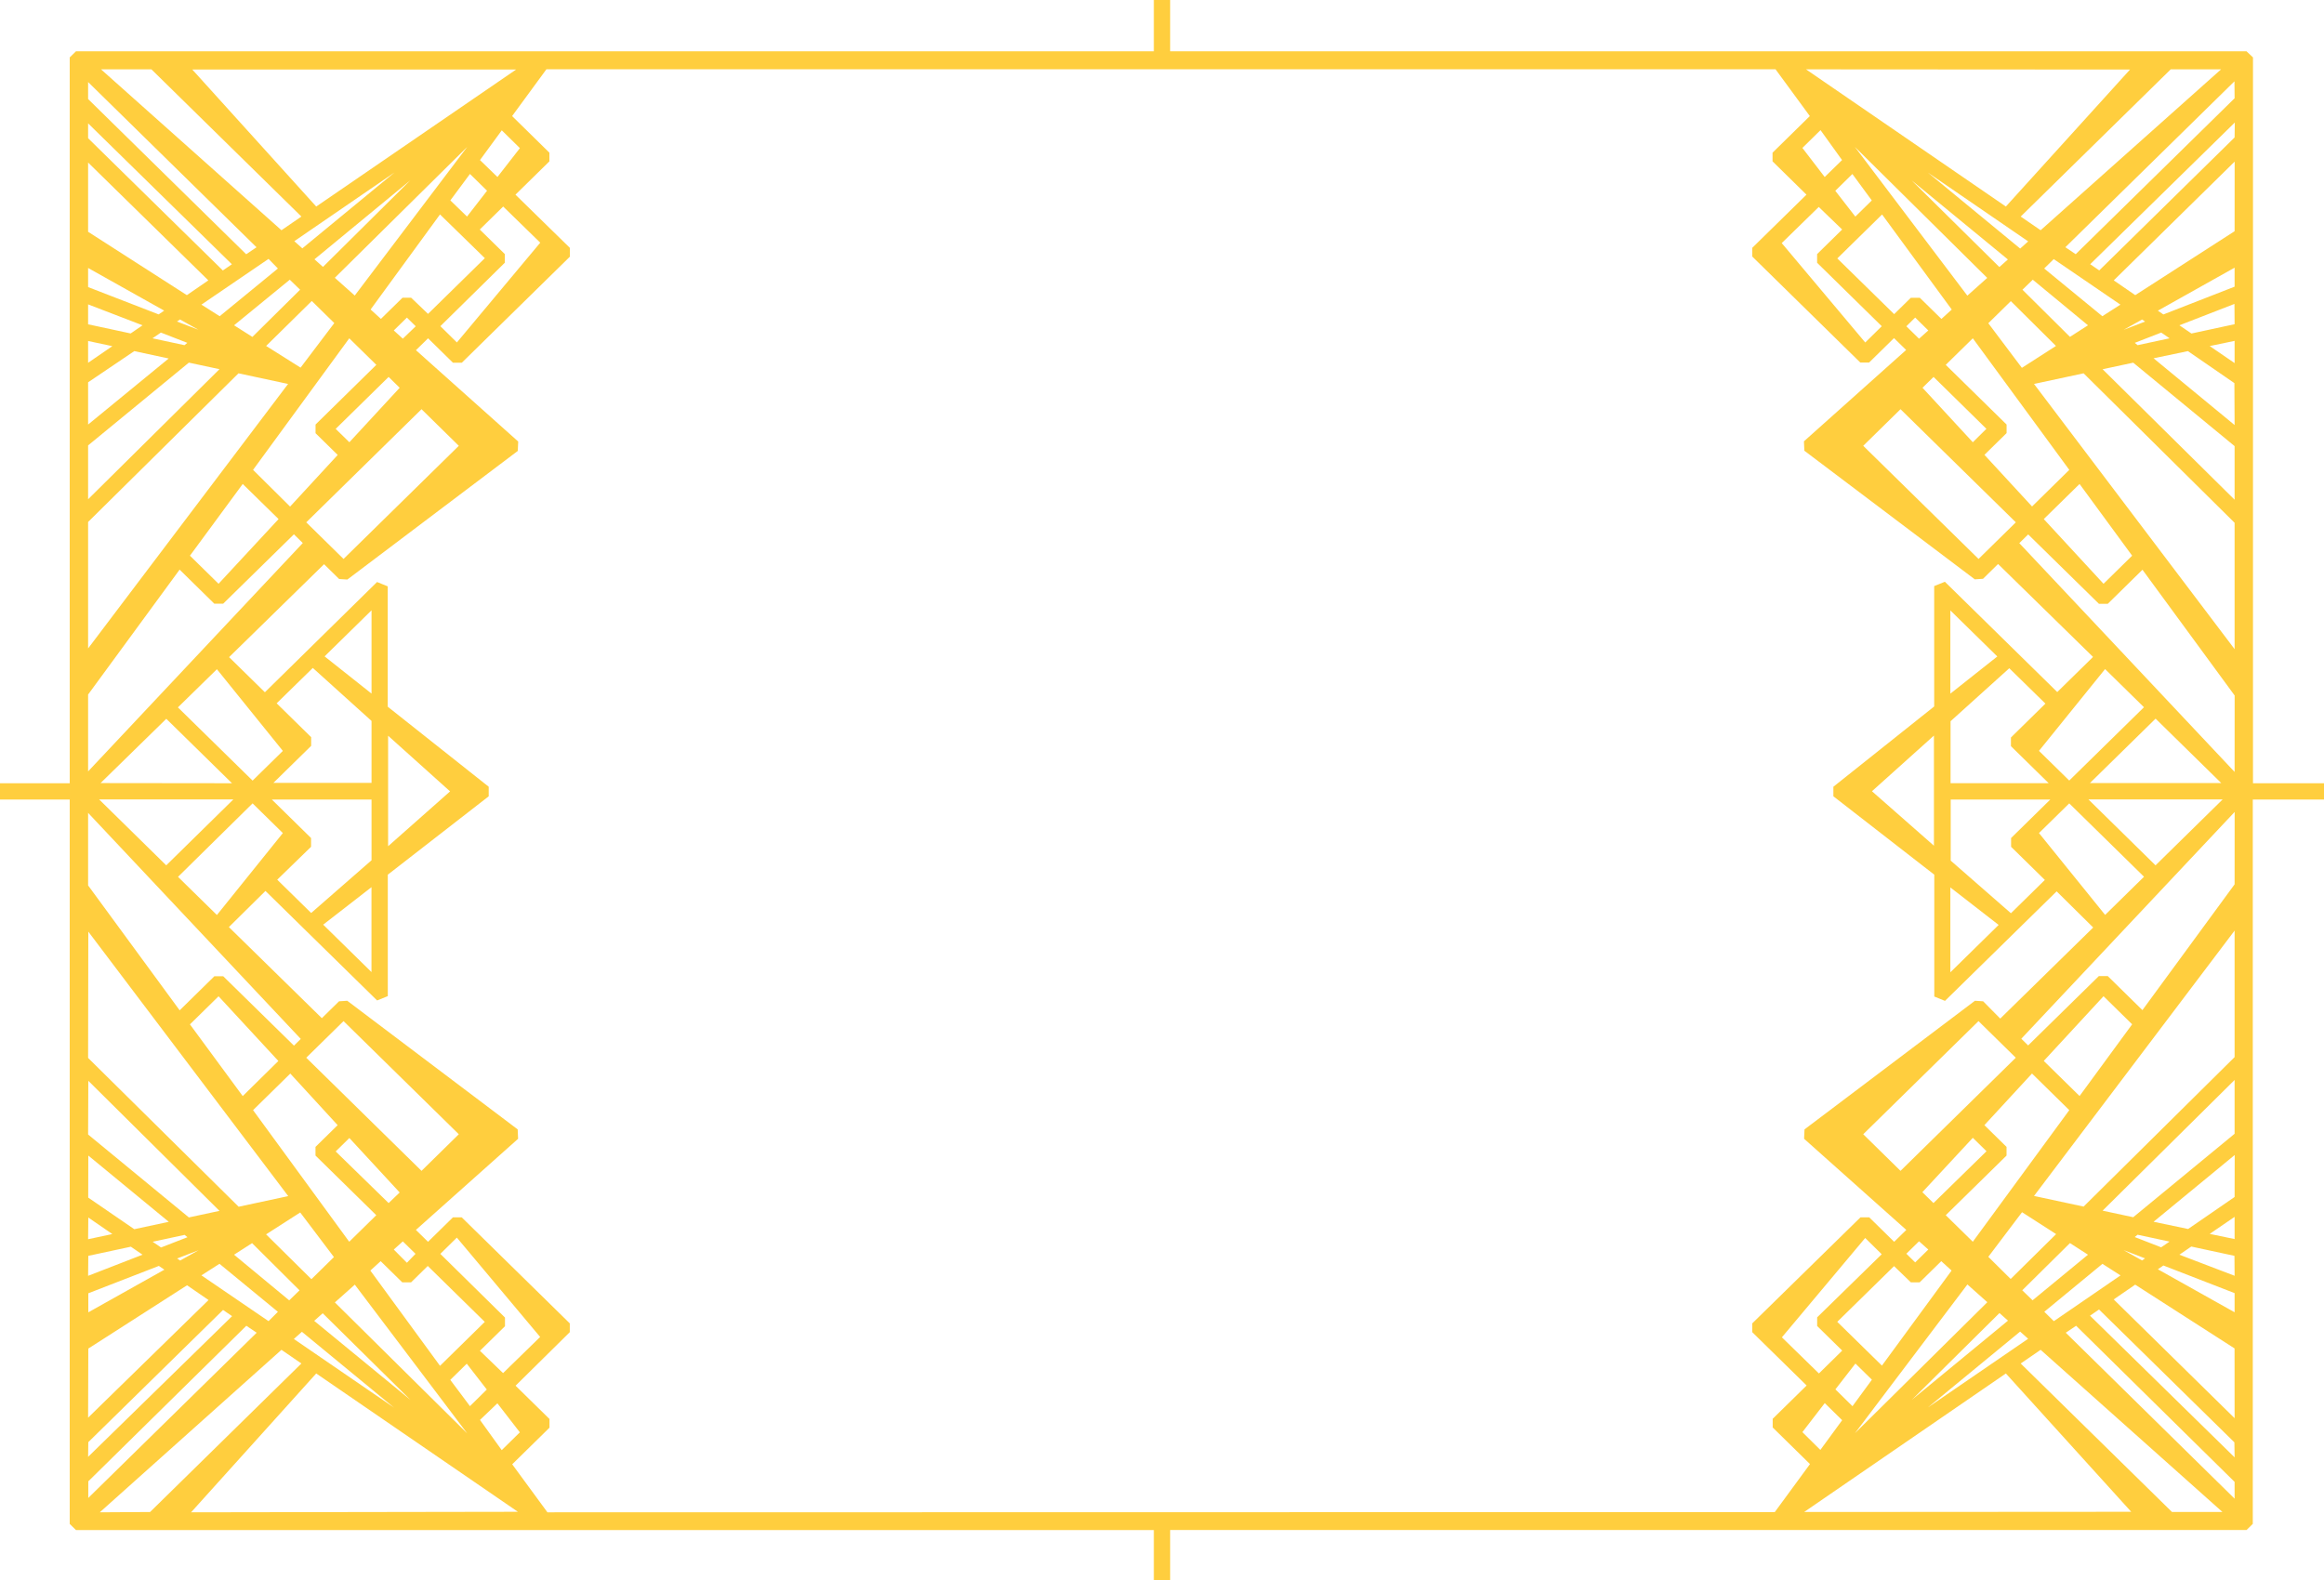
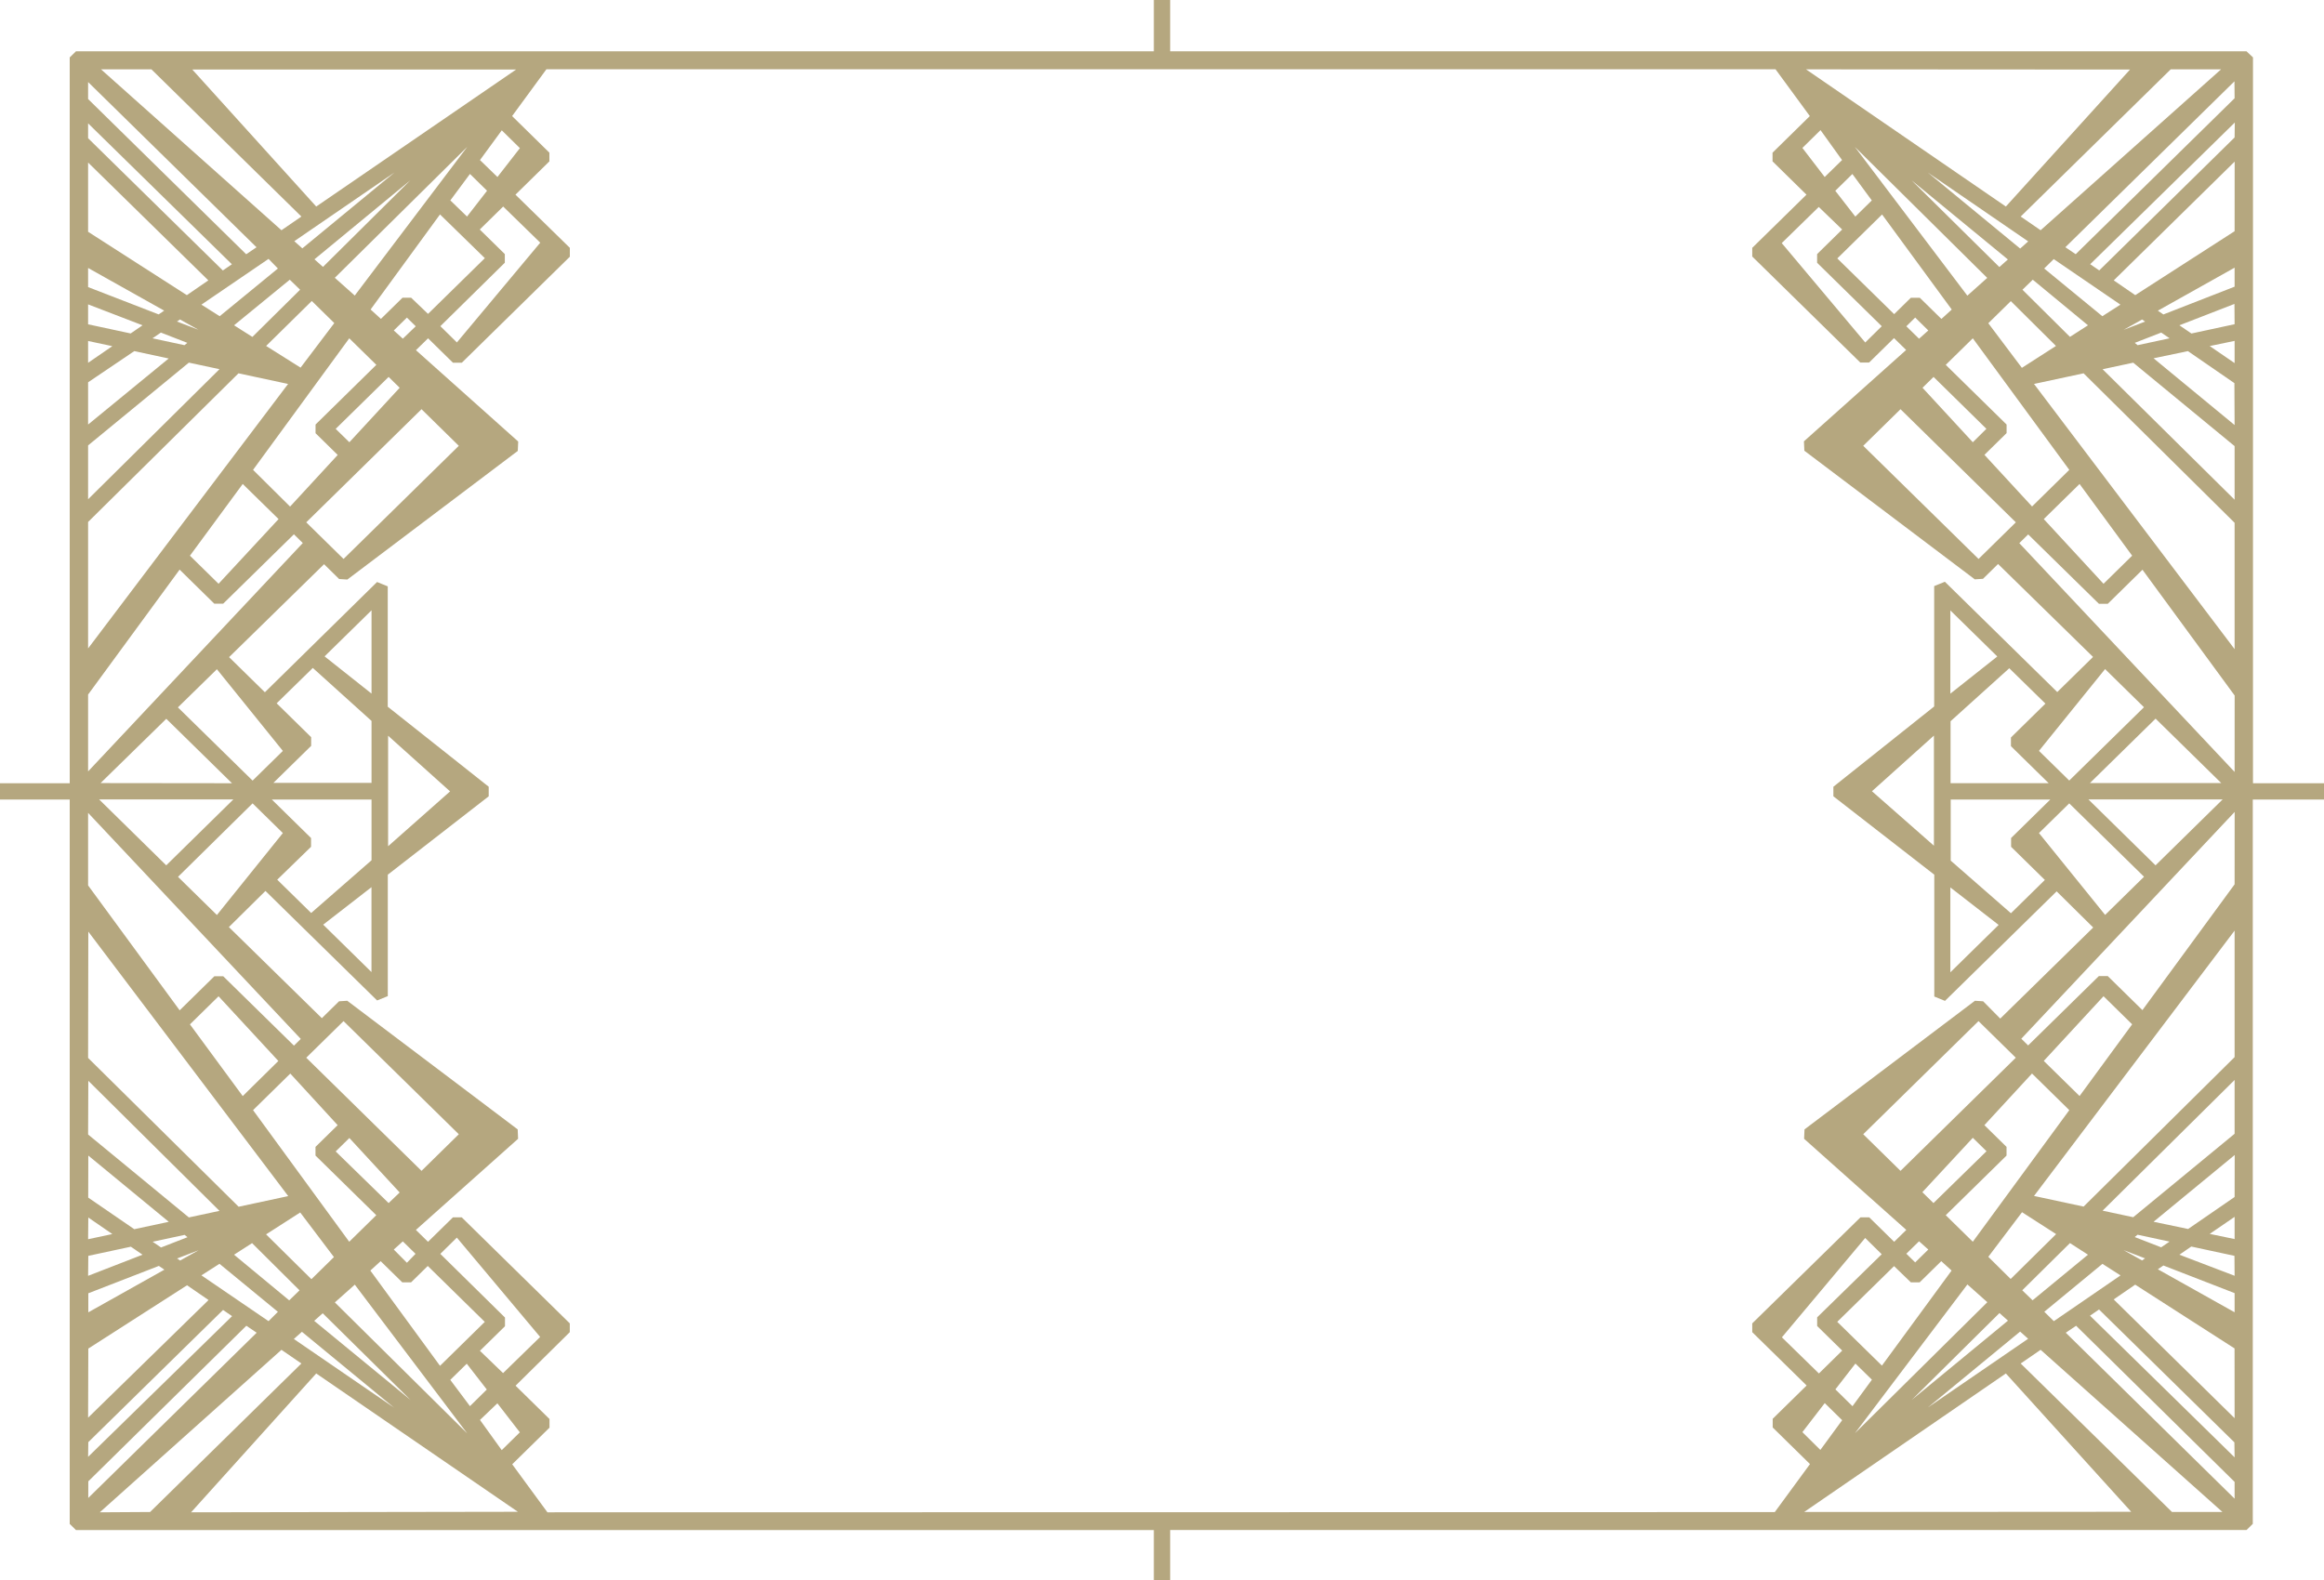
<svg xmlns="http://www.w3.org/2000/svg" viewBox="0 0 450 306">
  <defs>
    <style>
      .cls-1 {
-         fill: #FFCE3E;
+         fill: #B5A77F;
      }
    </style>
  </defs>
  <g id="Layer_2" data-name="Layer 2">
    <g id="classic_borders">
      <g id="Layer_3" data-name="Layer 3">
        <path class="cls-1" d="M436.25,151.69V11.12L435,9.94H226.58V0h-3.16V9.94H14.71L13.5,11.12V151.69H0v3.16H13.5V295.14l1.21,1.19H223.42V306h3.16v-9.68H435l1.21-1.19V154.85H450v-3.16ZM430.07,13.43,395.13,44.59l-3.86-2.65,29.05-28.51Zm-36.6,84.66-9.22-10,4.29-4.21V82.22L376.76,70.66,382,65.52,400.68,91Zm9.2-4.36,10.18,13.89-5.54,5.44-11.57-12.53ZM388.79,50.25l-1.65,1.47-17-16.8ZM373.32,33.44l19.4,13.31-1.55,1.39Zm11.47,20.38-3.85,3.44L359.16,28.45Zm-22.35-15-3.19,3.13-3.88-5,3.31-3.25Zm-9.12-4.54L349,28.65l3.51-3.45L356.68,31Zm3.38,10.17-4.85,4.76v1.68l12.52,12.29-3.2,3.15L345,47.08l7.17-7Zm-.94,5.6,8.67-8.51,13.49,18.41-2,1.82-4.18-4.1H370l-3.23,3.17Zm28.87,33L382,85.65l-9.74-10.55,2.14-2.1ZM370.84,61.5,373.38,64l-1.79,1.6-2.46-2.41Zm19.49,39.66-7.22,7.09L360.78,86.34,368,79.25ZM385,62.6l4.36-4.28L398.1,67l-6.6,4.24Zm6.61-6.49,2-1.94L404.3,63l-3.49,2.24ZM395.82,52l1.85-1.82L410.58,59l-3.5,2.24Zm16.62-38.53L388.4,40,349.7,13.43Zm-312.51,0L61.23,40l-24-26.54ZM49,91,67.63,65.52l5.24,5.14L61.1,82.22V83.9l4.29,4.21-9.22,10Zm4.94,9.53L42.32,113.06l-5.54-5.44L47,93.73Zm2.17-46.36,2,1.94-9.24,9.14L45.32,63ZM42.54,61.24,39,59,52,50.14,53.81,52Zm26.15-4-3.86-3.44L90.47,28.45ZM91,33.69l3.31,3.25-3.88,5L87.2,38.81Zm-28.46,18-1.65-1.47L79.45,34.92Zm-4-3.59-1.55-1.39,19.4-13.31Zm1.83,10.19,4.36,4.28-6.53,8.63L51.53,67ZM75.25,73l2.14,2.1L67.65,85.65,65,83.06Zm6.37,6.25,7.22,7.09L66.52,108.25l-7.22-7.09ZM78,65.59,76.25,64l2.54-2.49,1.71,1.68Zm1.61-7.93H77.94l-4.18,4.1-2-1.82L85.2,41.53,93.88,50l-11,10.79Zm18.14-6.78V49.21l-4.85-4.76L97.43,40l7.18,7L88.47,66.32l-3.2-3.15ZM96.32,34.28,92.94,31l4.22-5.76,3.51,3.45Zm-67-20.85L58.36,41.94,54.5,44.59,19.56,13.43ZM17.06,15.89l32.61,32-2,1.35L17.06,19.18Zm0,8L44.9,51.18l-1.75,1.2L17.06,26.77Zm0,7.59L40.34,54.3l-4.16,2.86L17.06,44.89ZM34.27,62.27l.58-.4,3.58,2Zm2,4.13-.55.45-6.19-1.33,1.62-1.11ZM17.06,51.9l14.73,8.26-1.07.73L17.06,55.6Zm0,7.05L27.6,63l-2.3,1.58-8.24-1.77Zm0,7.09,4.69,1-4.69,3.22Zm0,8L26,68l6.66,1.43L17.06,82.22Zm0,12.22L36.57,70.23l5.93,1.27L17.06,96.69Zm0,14.83L46.18,72.3l9.6,2.06L17.06,125.58Zm0,33.42,17.72-24.19,6.72,6.6h1.71l13.7-13.44,1.72,1.69L17.06,149.4Zm54.88,5.11v12h-19l7.31-7.17v-1.68l-6.68-6.56,7-6.85Zm-9.09-12.5,9.09-8.92v16.13Zm-2.6,49.7-6.57-6.45L60.23,164V162.3l-7.59-7.45H71.94v11.76Zm11.68-5v16.44l-9.35-9.18Zm-26.74-17-13,12.77-13-12.77Zm-25.72-3.16L32.2,139.21l12.72,12.48Zm29.44,3.93,5.86,5.75L42,177.21l-7.53-7.39Zm5.86-10.16-5.86,5.75L34.45,137,42,129.61Zm-37.71,12,41.18,43.78-1.32,1.3-13.7-13.44H41.51l-6.72,6.6L17.06,171.48ZM45.32,243l3.49-2.24L58,249.9l-2,1.94Zm8.49,11.06L52,255.87,39,247l3.5-2.24Zm-2.29-15,6.61-4.24,6.53,8.64-4.36,4.28Zm6.94,18.87,17.84,14.69-19.4-13.3Zm2.38-2.12,1.65-1.47,17,16.79Zm4-3.57,3.86-3.44,21.77,28.81Zm22.35,15,3.19-3.13,3.88,5L91,272.33Zm9.12,4.54,4.35,5.62-3.51,3.45L92.94,275Zm-3.38-10.17,4.85-4.76v-1.68L85.26,242.84l3.2-3.15,16.13,19.24-7.18,7Zm.94-5.6-8.67,8.51L71.71,246.07l2-1.82,4.18,4.1h1.71l3.23-3.17ZM65,223l2.65-2.6,9.74,10.55L75.25,233Zm13.79,21.56L76.25,242,78,240.42l2.46,2.41ZM59.3,204.85l7.22-7.09,22.32,21.91-7.22,7.09Zm6.08,13.06-4.29,4.21v1.68l11.77,11.55-5.24,5.14L49,215l7.21-7.08ZM47,212.28,36.78,198.39l5.54-5.44L53.9,205.48Zm-29.9-31.85,38.71,51.22-9.6,2.06L17.06,204.89Zm0,28.89L42.5,234.51l-5.93,1.27L17.06,219.72Zm21.36,32.81-3.58,2-.58-.4Zm-7.28-.53-1.62-1.11,6.19-1.33.55.45Zm-14.08-17.8,15.58,12.83L26,238.06l-8.92-6.12Zm0,12L21.75,239l-4.69,1Zm0,7.42,8.24-1.77L27.6,243l-10.54,4.09Zm0,7.25,13.66-5.3,1.07.73-14.73,8.26Zm0,10.71,19.12-12.26,4.16,2.86L17.06,274.56Zm0,18.12,26.09-25.6,1.75,1.2L17.06,282.15Zm0,7.59L47.7,256.76l2,1.35-32.61,32Zm2.22,6L54.5,261.42l3.86,2.65-29.3,28.76Zm17.68,0L61.23,266l39.05,26.79Zm69,0-6.82-9.3,7.22-7.09v-1.68l-6.57-6.45L110.33,258V256.3L89.41,235.77H87.7l-4.82,4.73-2.35-2.3,19.79-17.65-.08-1.82-33-24.91-1.59.1-3.33,3.27-18-17.64,7.08-7,21.62,21.21,2.07-.84V169.4l19.54-15.18v-1.85l-19.55-15.5V113.56l-2.07-.84L51.29,134.07l-6.93-6.8,18.39-18,2.92,2.87,1.59.1,33-24.91.08-1.82L80.54,67.82l2.35-2.3,4.82,4.73h1.71l20.92-20.53V48L99.81,37.7l6.57-6.45V29.57l-7.22-7.09,6.64-9.06h238l6.64,9.06-7.22,7.09v1.68l6.57,6.45L339.29,48v1.68l20.92,20.53h1.71l4.82-4.73,2.35,2.3L349.3,85.47l.08,1.82,33,24.91,1.59-.1,2.92-2.87,18.39,18-6.93,6.8-21.76-21.36-2.07.84v23.31L355,152.37v1.85l19.54,15.18V193l2.07.84,21.62-21.21,7.08,7-18,17.64L384,193.92l-1.59-.1-33,24.91-.08,1.82,19.79,17.65-2.35,2.3-4.82-4.73h-1.71L339.29,256.3V258l10.53,10.33-6.57,6.45v1.68l7.22,7.09-6.82,9.3Zm-30.85-129V142.49l12,10.78Zm302.57,2.79V154.85H397l-7.59,7.45V164l6.54,6.42-6.57,6.45ZM387,179.13l-9.35,9.18V171.87Zm2.06-49.71,7,6.85-6.68,6.56v1.68l7.31,7.17h-19v-12Zm-11.41,4.92V118.22l9.09,8.92Zm17.16,27,5.86-5.75,14.48,14.21-7.53,7.39Zm9.57-6.52h26l-13,12.77Zm.29-3.16,12.72-12.48,12.72,12.48Zm-4-.49-5.86-5.75,12.8-15.84,7.53,7.39Zm-26.2-8.71v21.33l-12-10.55ZM400.68,215,382,240.49l-5.24-5.14,11.77-11.55v-1.68l-4.29-4.21,9.22-10Zm-4.94-9.53,11.57-12.53,5.54,5.44-10.18,13.89Zm-2.17,46.36-2-1.94,9.24-9.14L404.3,243Zm13.53-7.06,3.5,2.24-12.91,8.86-1.85-1.82ZM373.38,242l-2.54,2.49-1.71-1.68,2.46-2.41Zm-1.15-11.11L382,220.36l2.65,2.6L374.38,233ZM370,248.35h1.71l4.18-4.1,2,1.82-13.49,18.41L355.75,256l11-10.79Zm-18.14,6.78v1.68l4.85,4.76L352.2,266l-7.17-7,16.13-19.24,3.2,3.15Zm1.47,16.61,3.37,3.31-4.22,5.76L349,277.36Zm2.06-2.66,3.88-5,3.19,3.13-3.76,5.13Zm25.56-20.32,3.86,3.44-25.63,25.37Zm6.21,5.54,1.65,1.47-18.61,15.33Zm4,3.59,1.55,1.39-19.4,13.3Zm-1.83-10.19L385,243.41l6.53-8.64,6.6,4.24ZM368,226.76l-7.22-7.09,22.32-21.91,7.22,7.09Zm-18.66,66.07L388.4,266l24.27,26.79Zm71.23,0-29.3-28.76,3.86-2.65,35.21,31.41Zm12.12-2.58L400,258.11l2-1.35L432.69,287Zm0-8-28-27.44,1.75-1.2,26.21,25.73Zm0-7.59-23.41-23,4.16-2.86,19.24,12.35Zm-17.34-30.95-.58.4-3.58-2Zm-2-4.13.55-.45,6.19,1.33-1.62,1.11Zm19.34,14.57-14.86-8.33,1.07-.73,13.79,5.35Zm0-7.07L422,243l2.3-1.58,8.36,1.8Zm0-7.11-4.82-1,4.82-3.3Zm0-8.15-9,6.2L417,236.62l15.71-12.93Zm0-12.24-19.63,16.16-5.93-1.27,25.56-25.31Zm0-14.85-29.24,28.95-9.6-2.06,38.84-51.39Zm0-33.46-17.85,24.36-6.72-6.6h-1.71l-13.7,13.44-1.32-1.3,41.31-43.92Zm0-21.77L391,105.19l1.72-1.69,13.7,13.44h1.71l6.72-6.6,17.85,24.36Zm0-23.78L393.85,74.36l9.6-2.06,29.24,28.95Zm0-28.94L407.13,71.51l5.93-1.27L432.69,86.4ZM411.2,63.88l3.58-2,.58.4Zm7.28.53,1.62,1.11-6.19,1.33-.55-.45Zm14.21,17.91L417,69.39,423.65,68l9,6.2Zm0-12-4.82-3.3,4.82-1Zm0-7.53-8.36,1.8L422,63l10.66-4.14Zm0-7.27L418.9,60.9l-1.07-.73,14.86-8.33Zm0-10.74L413.45,57.16l-4.16-2.86,23.41-23Zm0-18.16L406.48,52.37l-1.75-1.2,28-27.44Zm0-7.59-30.77,30.2-2-1.35,32.74-32.13Z" />
      </g>
    </g>
  </g>
</svg>
